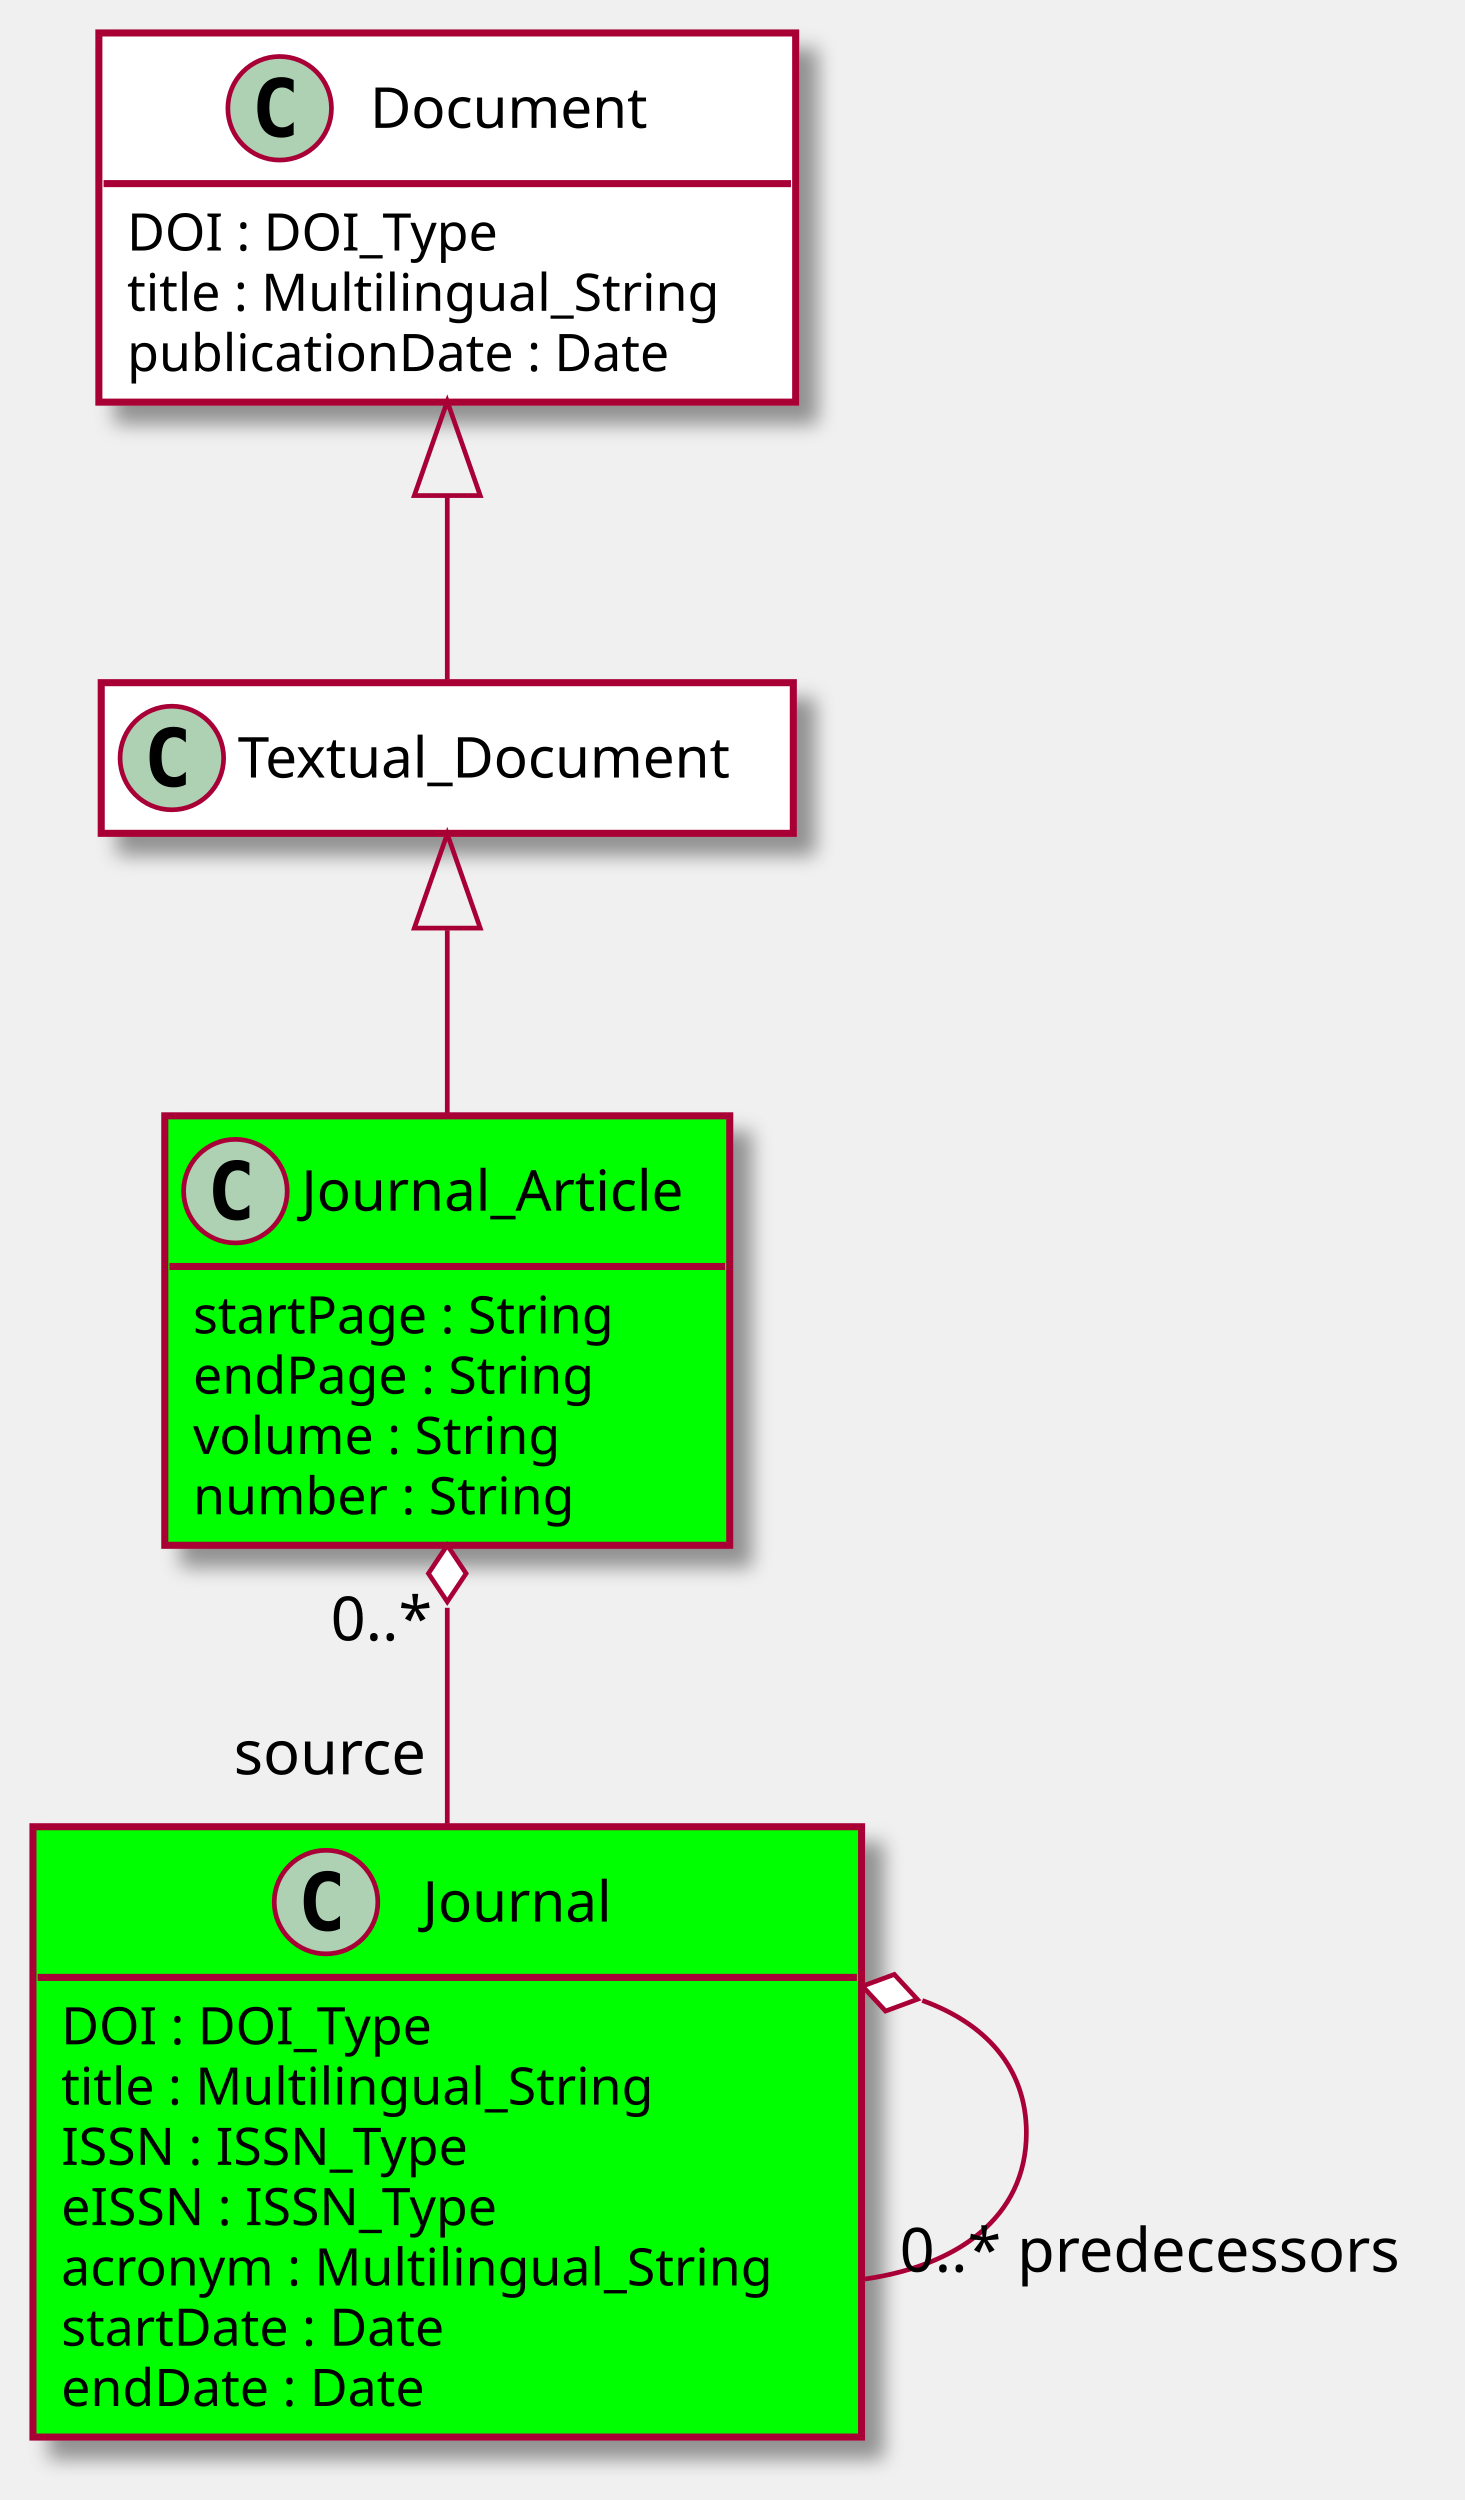
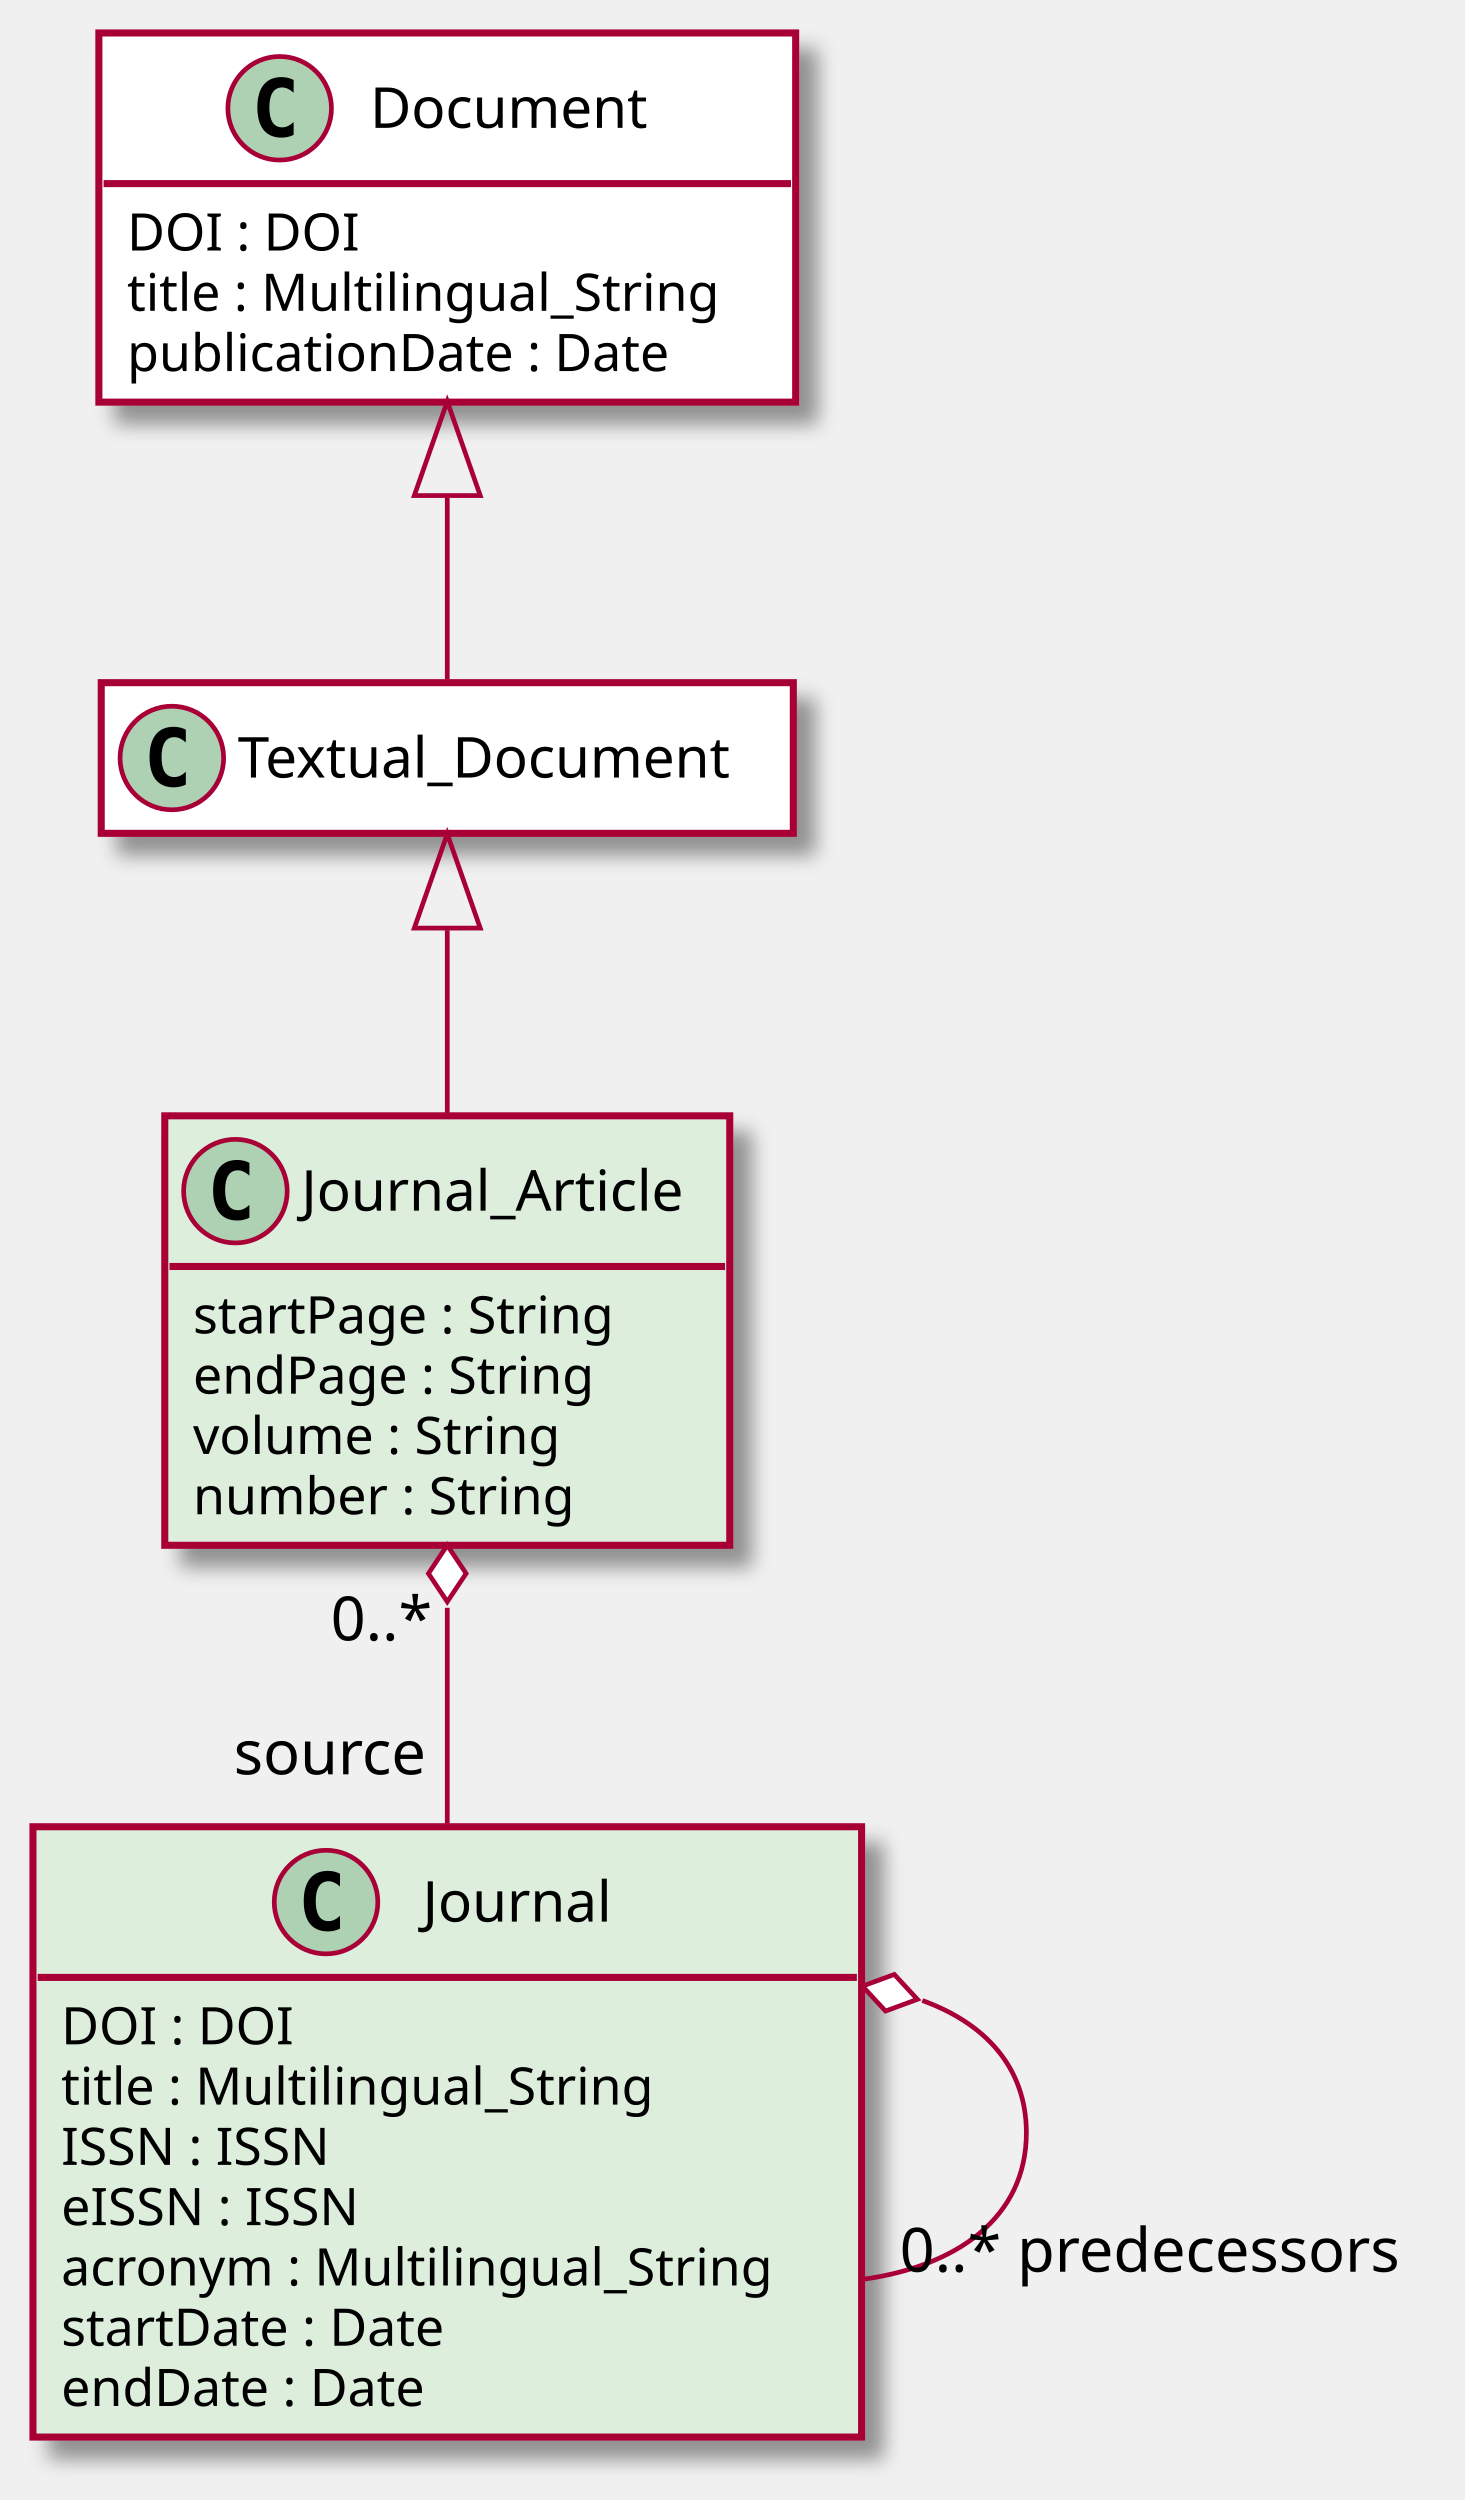
<svg xmlns="http://www.w3.org/2000/svg" contentScriptType="application/ecmascript" contentStyleType="text/css" height="531px" preserveAspectRatio="none" style="width:311px;height:531px;background:#FFFFFF;" version="1.1" viewBox="0 0 311 531" width="311px" zoomAndPan="magnify">
  <defs>
-     <filter height="300%" id="f1qc7a86mwdcr8" width="300%" x="-1" y="-1">
+     <filter height="300%" id="f7r01xajvluw8" width="300%" x="-1" y="-1">
      <feGaussianBlur result="blurOut" stdDeviation="2.0" />
      <feColorMatrix in="blurOut" result="blurOut2" type="matrix" values="0 0 0 0 0 0 0 0 0 0 0 0 0 0 0 0 0 0 .4 0" />
      <feOffset dx="4.0" dy="4.0" in="blurOut2" result="blurOut3" />
      <feBlend in="SourceGraphic" in2="blurOut3" mode="normal" />
    </filter>
  </defs>
  <g>
-     <rect codeLine="8" fill="#FFFFFF" filter="url(#f1qc7a86mwdcr8)" height="78.414" id="Document" style="stroke:#A80036;stroke-width:1.5;" width="148" x="21" y="7" />
+     <rect codeLine="199" fill="#FFFFFF" filter="url(#f7r01xajvluw8)" height="78.414" id="Document" style="stroke:#A80036;stroke-width:1.5;" width="148" x="21" y="7" />
    <ellipse cx="59.4" cy="23" fill="#ADD1B2" rx="11" ry="11" style="stroke:#A80036;stroke-width:1.0;" />
    <path d="M62.369,28.641 Q61.791,28.938 61.15,29.078 Q60.509,29.234 59.806,29.234 Q57.306,29.234 55.978,27.594 Q54.666,25.938 54.666,22.812 Q54.666,19.688 55.978,18.031 Q57.306,16.375 59.806,16.375 Q60.509,16.375 61.15,16.531 Q61.806,16.688 62.369,16.984 L62.369,19.703 Q61.744,19.125 61.15,18.859 Q60.556,18.578 59.931,18.578 Q58.587,18.578 57.9,19.656 Q57.212,20.719 57.212,22.812 Q57.212,24.906 57.9,25.984 Q58.587,27.047 59.931,27.047 Q60.556,27.047 61.15,26.781 Q61.744,26.5 62.369,25.922 L62.369,28.641 Z " fill="#000000" />
    <text fill="#000000" font-family="sans-serif" font-size="12" lengthAdjust="spacing" textLength="64" x="78.6" y="27.154">Document</text>
    <line style="stroke:#A80036;stroke-width:1.5;" x1="22" x2="168" y1="39" y2="39" />
-     <text fill="#000000" font-family="sans-serif" font-size="11" lengthAdjust="spacing" textLength="85" x="27" y="53.21">DOI : DOI_Type</text>
+     <text fill="#000000" font-family="sans-serif" font-size="11" lengthAdjust="spacing" textLength="52" x="27" y="53.21">DOI : DOI</text>
    <text fill="#000000" font-family="sans-serif" font-size="11" lengthAdjust="spacing" textLength="136" x="27" y="66.015">title : Multilingual_String</text>
    <text fill="#000000" font-family="sans-serif" font-size="11" lengthAdjust="spacing" textLength="125" x="27" y="78.82">publicationDate : Date</text>
-     <rect codeLine="13" fill="#FFFFFF" filter="url(#f1qc7a86mwdcr8)" height="32" id="Textual_Document" style="stroke:#A80036;stroke-width:1.5;" width="147" x="21.5" y="145" />
+     <rect codeLine="207" fill="#FFFFFF" filter="url(#f7r01xajvluw8)" height="32" id="Textual_Document" style="stroke:#A80036;stroke-width:1.5;" width="147" x="21.5" y="145" />
    <ellipse cx="36.5" cy="161" fill="#ADD1B2" rx="11" ry="11" style="stroke:#A80036;stroke-width:1.0;" />
    <path d="M39.469,166.641 Q38.891,166.938 38.25,167.078 Q37.609,167.234 36.906,167.234 Q34.406,167.234 33.078,165.594 Q31.766,163.938 31.766,160.812 Q31.766,157.688 33.078,156.031 Q34.406,154.375 36.906,154.375 Q37.609,154.375 38.25,154.531 Q38.906,154.688 39.469,154.984 L39.469,157.703 Q38.844,157.125 38.25,156.859 Q37.656,156.578 37.031,156.578 Q35.688,156.578 35,157.656 Q34.312,158.719 34.312,160.812 Q34.312,162.906 35,163.984 Q35.688,165.047 37.031,165.047 Q37.656,165.047 38.25,164.781 Q38.844,164.5 39.469,163.922 L39.469,166.641 Z " fill="#000000" />
    <text fill="#000000" font-family="sans-serif" font-size="12" lengthAdjust="spacing" textLength="115" x="50.5" y="165.154">Textual_Document</text>
-     <rect codeLine="19" fill="#00FF00" filter="url(#f1qc7a86mwdcr8)" height="129.633" id="Journal" style="stroke:#A80036;stroke-width:1.5;" width="176" x="7" y="388" />
+     <rect codeLine="19" fill="#DDEEDD" filter="url(#f7r01xajvluw8)" height="129.633" id="Journal" style="stroke:#A80036;stroke-width:1.5;" width="176" x="7" y="388" />
    <ellipse cx="69.25" cy="404" fill="#ADD1B2" rx="11" ry="11" style="stroke:#A80036;stroke-width:1.0;" />
    <path d="M72.219,409.641 Q71.641,409.938 71,410.078 Q70.359,410.234 69.656,410.234 Q67.156,410.234 65.828,408.594 Q64.516,406.938 64.516,403.812 Q64.516,400.688 65.828,399.031 Q67.156,397.375 69.656,397.375 Q70.359,397.375 71,397.531 Q71.656,397.688 72.219,397.984 L72.219,400.703 Q71.594,400.125 71,399.859 Q70.406,399.578 69.781,399.578 Q68.438,399.578 67.75,400.656 Q67.062,401.719 67.062,403.812 Q67.062,405.906 67.75,406.984 Q68.438,408.047 69.781,408.047 Q70.406,408.047 71,407.781 Q71.594,407.5 72.219,406.922 L72.219,409.641 Z " fill="#000000" />
    <text fill="#000000" font-family="sans-serif" font-size="12" lengthAdjust="spacing" textLength="43" x="89.75" y="408.154">Journal</text>
    <line style="stroke:#A80036;stroke-width:1.5;" x1="8" x2="182" y1="420" y2="420" />
-     <text fill="#000000" font-family="sans-serif" font-size="11" lengthAdjust="spacing" textLength="85" x="13" y="434.21">DOI : DOI_Type</text>
+     <text fill="#000000" font-family="sans-serif" font-size="11" lengthAdjust="spacing" textLength="52" x="13" y="434.21">DOI : DOI</text>
    <text fill="#000000" font-family="sans-serif" font-size="11" lengthAdjust="spacing" textLength="136" x="13" y="447.015">title : Multilingual_String</text>
-     <text fill="#000000" font-family="sans-serif" font-size="11" lengthAdjust="spacing" textLength="99" x="13" y="459.82">ISSN : ISSN_Type</text>
-     <text fill="#000000" font-family="sans-serif" font-size="11" lengthAdjust="spacing" textLength="106" x="13" y="472.625">eISSN : ISSN_Type</text>
+     <text fill="#000000" font-family="sans-serif" font-size="11" lengthAdjust="spacing" textLength="66" x="13" y="459.82">ISSN : ISSN</text>
+     <text fill="#000000" font-family="sans-serif" font-size="11" lengthAdjust="spacing" textLength="73" x="13" y="472.625">eISSN : ISSN</text>
    <text fill="#000000" font-family="sans-serif" font-size="11" lengthAdjust="spacing" textLength="164" x="13" y="485.429">acronym : Multilingual_String</text>
    <text fill="#000000" font-family="sans-serif" font-size="11" lengthAdjust="spacing" textLength="91" x="13" y="498.234">startDate : Date</text>
    <text fill="#000000" font-family="sans-serif" font-size="11" lengthAdjust="spacing" textLength="85" x="13" y="511.039">endDate : Date</text>
-     <rect codeLine="29" fill="#00FF00" filter="url(#f1qc7a86mwdcr8)" height="91.219" id="Journal_Article" style="stroke:#A80036;stroke-width:1.5;" width="120" x="35" y="237" />
+     <rect codeLine="29" fill="#DDEEDD" filter="url(#f7r01xajvluw8)" height="91.219" id="Journal_Article" style="stroke:#A80036;stroke-width:1.5;" width="120" x="35" y="237" />
    <ellipse cx="50" cy="253" fill="#ADD1B2" rx="11" ry="11" style="stroke:#A80036;stroke-width:1.0;" />
    <path d="M52.969,258.641 Q52.391,258.938 51.75,259.078 Q51.109,259.234 50.406,259.234 Q47.906,259.234 46.578,257.594 Q45.266,255.938 45.266,252.812 Q45.266,249.688 46.578,248.031 Q47.906,246.375 50.406,246.375 Q51.109,246.375 51.75,246.531 Q52.406,246.688 52.969,246.984 L52.969,249.703 Q52.344,249.125 51.75,248.859 Q51.156,248.578 50.531,248.578 Q49.188,248.578 48.5,249.656 Q47.812,250.719 47.812,252.812 Q47.812,254.906 48.5,255.984 Q49.188,257.047 50.531,257.047 Q51.156,257.047 51.75,256.781 Q52.344,256.5 52.969,255.922 L52.969,258.641 Z " fill="#000000" />
    <text fill="#000000" font-family="sans-serif" font-size="12" lengthAdjust="spacing" textLength="88" x="64" y="257.154">Journal_Article</text>
    <line style="stroke:#A80036;stroke-width:1.5;" x1="36" x2="154" y1="269" y2="269" />
    <text fill="#000000" font-family="sans-serif" font-size="11" lengthAdjust="spacing" textLength="101" x="41" y="283.21">startPage : String</text>
    <text fill="#000000" font-family="sans-serif" font-size="11" lengthAdjust="spacing" textLength="95" x="41" y="296.015">endPage : String</text>
    <text fill="#000000" font-family="sans-serif" font-size="11" lengthAdjust="spacing" textLength="87" x="41" y="308.82">volume : String</text>
    <text fill="#000000" font-family="sans-serif" font-size="11" lengthAdjust="spacing" textLength="90" x="41" y="321.625">number : String</text>
-     <path codeLine="351" d="M95,105.39 C95,120.09 95,134.62 95,144.99 " fill="none" id="Document-backto-Textual_Document" style="stroke:#A80036;stroke-width:1.0;" />
+     <path codeLine="212" d="M95,105.39 C95,120.09 95,134.62 95,144.99 " fill="none" id="Document-backto-Textual_Document" style="stroke:#A80036;stroke-width:1.0;" />
    <polygon fill="none" points="88,105.26,95,85.26,102,105.26,88,105.26" style="stroke:#A80036;stroke-width:1.0;" />
    <path codeLine="90" d="M95,197.57 C95,209.92 95,223.94 95,236.93 " fill="none" id="Textual_Document-backto-Journal_Article" style="stroke:#A80036;stroke-width:1.0;" />
    <polygon fill="none" points="88,197.13,95,177.13,102,197.13,88,197.13" style="stroke:#A80036;stroke-width:1.0;" />
    <path codeLine="99" d="M195.9,424.91 C209.19,429.7 218,439.07 218,453 C218,471.01 203.27,481.39 183.18,484.14 " fill="none" id="Journal-backto-Journal" style="stroke:#A80036;stroke-width:1.0;" />
    <polygon fill="#FFFFFF" points="183.18,421.86,188.083,427.148,194.85,424.656,189.947,419.368,183.18,421.86" style="stroke:#A80036;stroke-width:1.0;" />
    <text fill="#000000" font-family="sans-serif" font-size="13" lengthAdjust="spacing" textLength="113" x="191.092" y="482.513">0..* predecessors</text>
    <path codeLine="103" d="M95,341.5 C95,356.4 95,372.53 95,387.73 " fill="none" id="Journal_Article-backto-Journal" style="stroke:#A80036;stroke-width:1.0;" />
    <polygon fill="#FFFFFF" points="95,328.21,91,334.21,95,340.21,99,334.21,95,328.21" style="stroke:#A80036;stroke-width:1.0;" />
    <text fill="#000000" font-family="sans-serif" font-size="13" lengthAdjust="spacing" textLength="23" x="70.239" y="348.418">0..*</text>
    <text fill="#000000" font-family="sans-serif" font-size="13" lengthAdjust="spacing" textLength="43" x="49.648" y="376.865">source</text>
  </g>
</svg>
